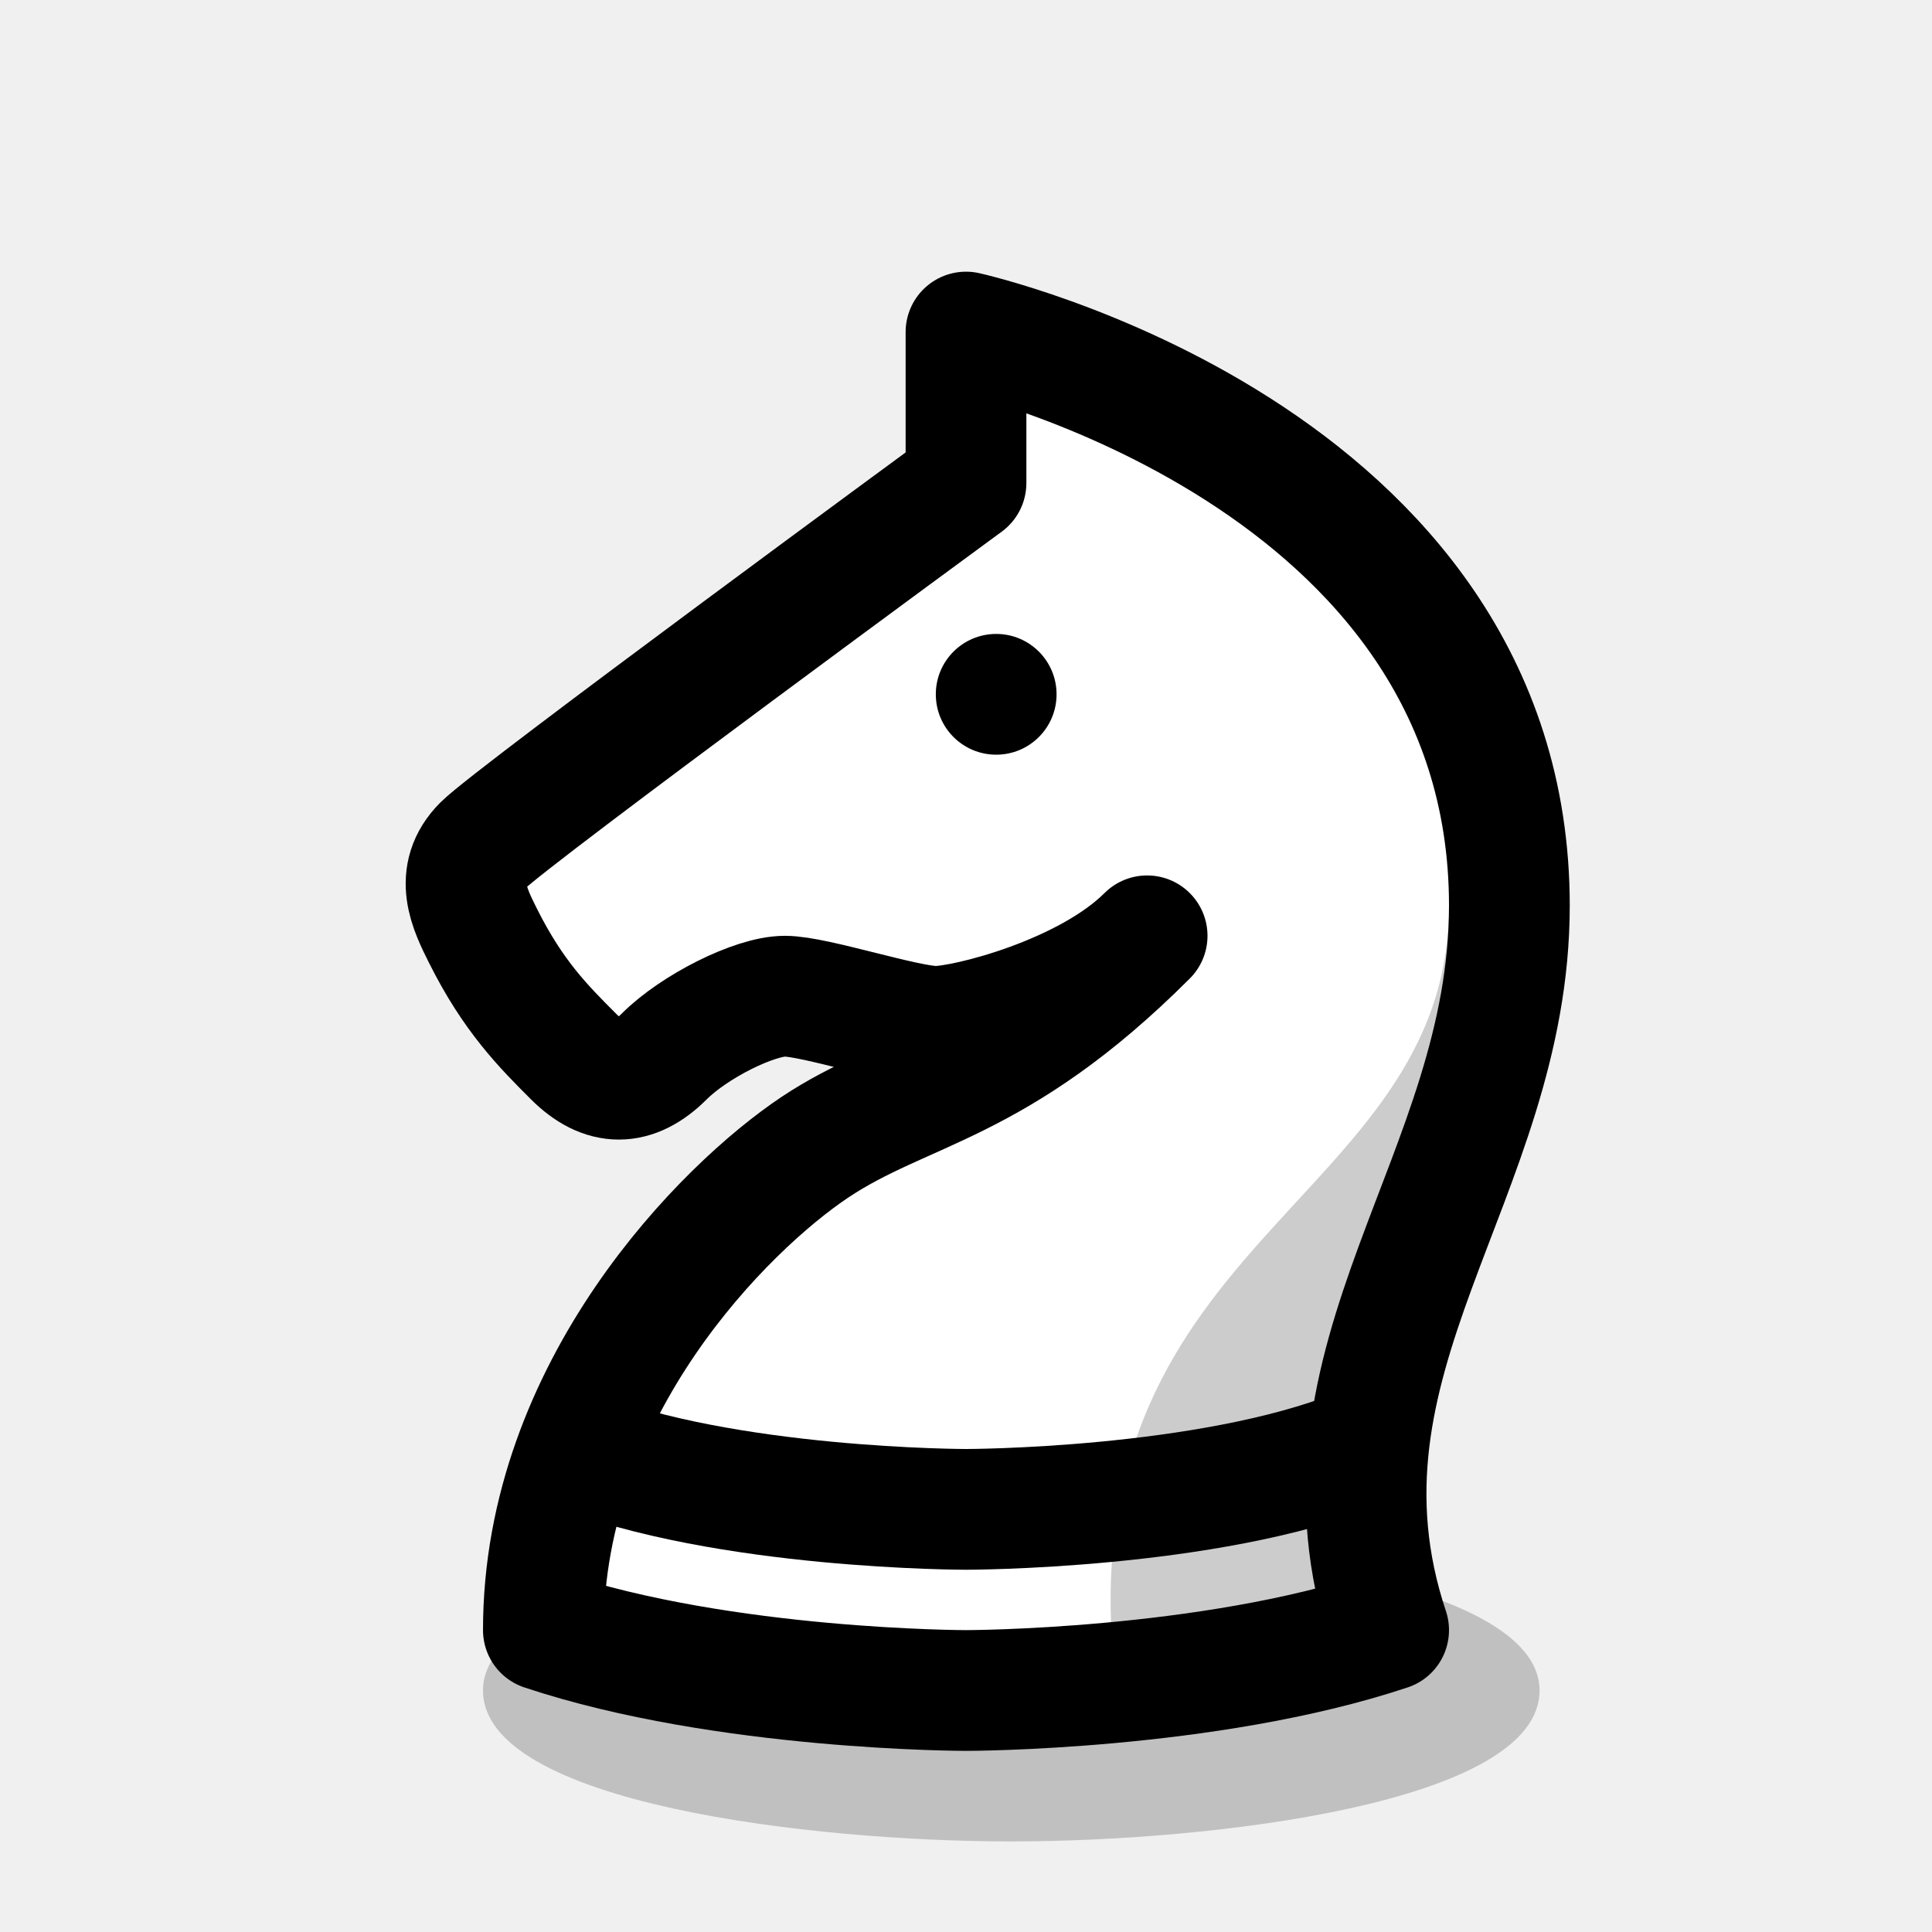
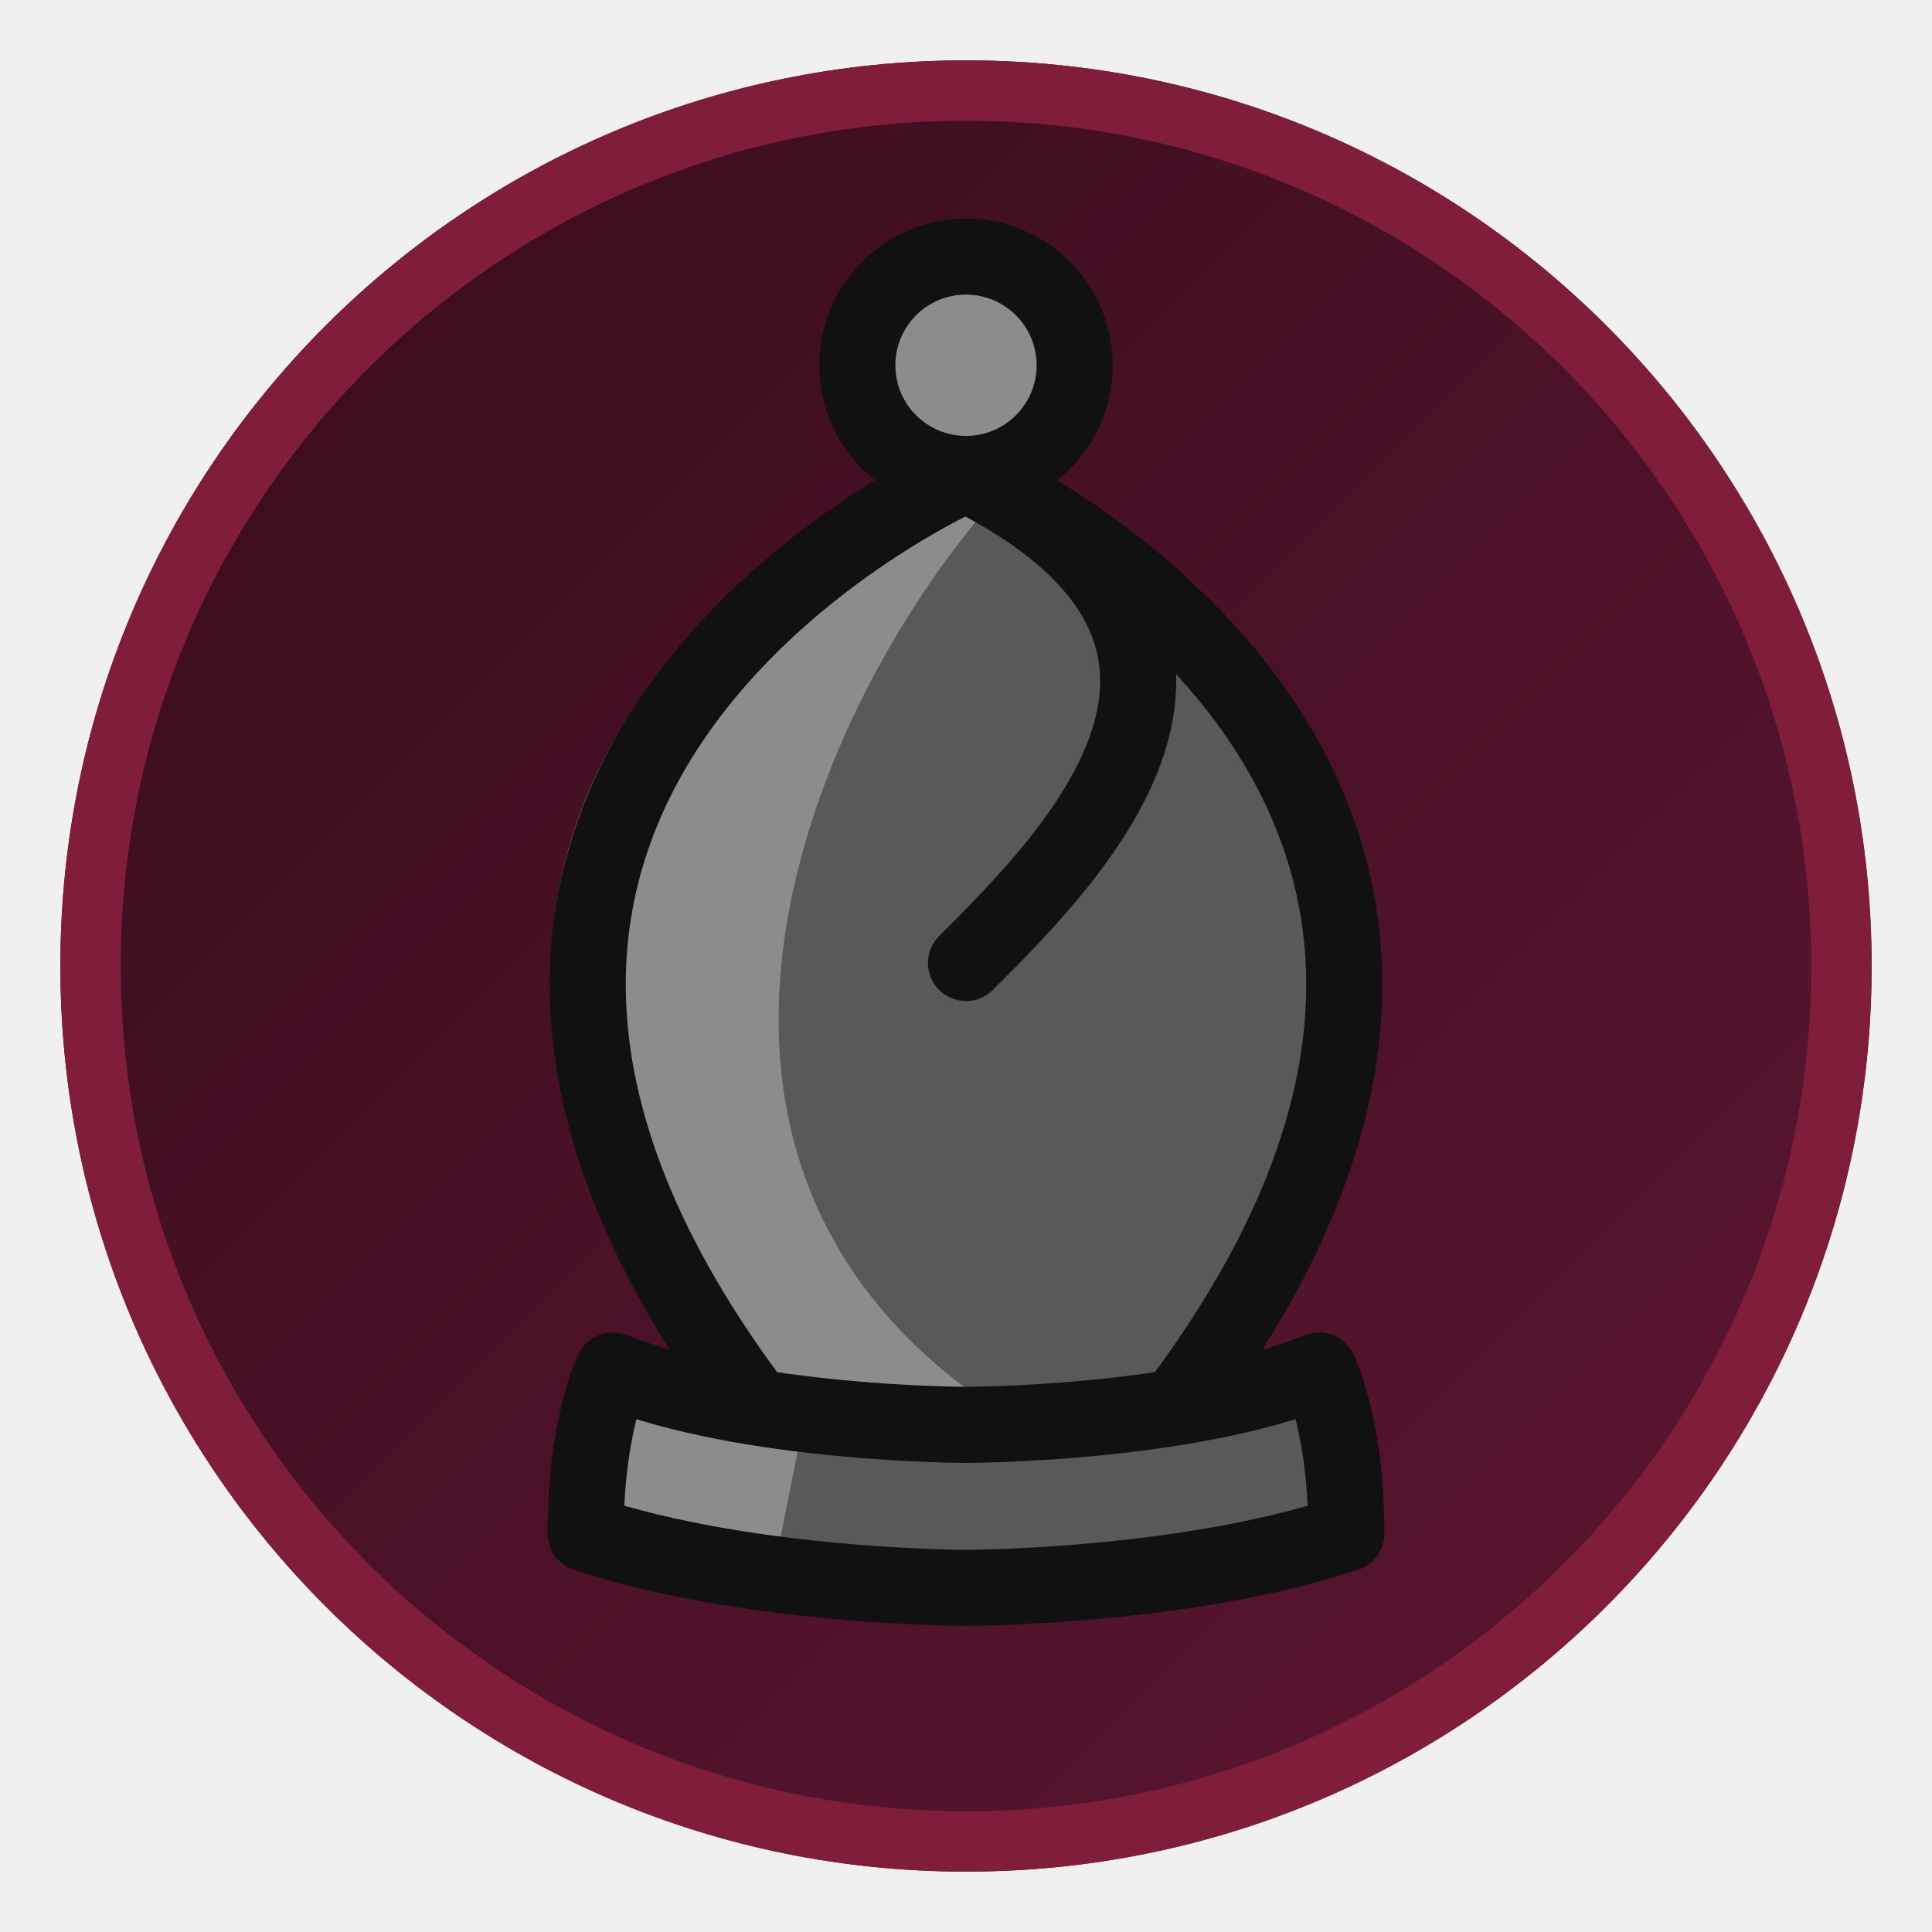
<svg xmlns="http://www.w3.org/2000/svg" width="64" height="64" viewBox="0 0 64 64" fill="none">
-   <path d="M16 56C16 59.75 26.938 61 33.5 61C40.062 61 51 59.75 51 56C51 52.25 39.513 51 33.5 51C27.487 51 16 52.25 16 56Z" fill="url(#paint0_linear_1_839)" />
-   <path d="M18 54C24 56 32 56 32 56C32 56 40 56 46 54C43 45 50 39 50 30C50 15 32 11 32 11V16C32 16 17 27 16 28C15 29 15.553 30.106 16 31C17 33 18 34 19 35C20 36 21 36 22 35C23 34 25 33 26 33C27 33 30 34 31 34C32 34 36 33 38 31C33 36 30 36 27 38C24 40 18 46 18 54Z" fill="white" />
-   <path d="M45 48L46 54L37 56C35 41 48 40 48 30C51 33 45 48 45 48Z" fill="#CCCCCC" />
-   <path d="M18 54C24 56 32 56 32 56C32 56 40 56 46 54C43 45 50 39 50 30C50 15 32 11 32 11V16C32 16 17 27 16 28C15 29 15.553 30.106 16 31C17 33 18 34 19 35C20 36 21 36 22 35C23 34 25 33 26 33C27 33 30 34 31 34C32 34 36 33 38 31C33 36 30 36 27 38C24 40 18 46 18 54Z" stroke="black" stroke-width="4" stroke-linecap="round" stroke-linejoin="round" />
-   <path d="M33 25C34.105 25 35 24.105 35 23C35 21.895 34.105 21 33 21C31.895 21 31 21.895 31 23C31 24.105 31.895 25 33 25Z" fill="black" />
-   <path d="M45 48C40 50 32 50 32 50C32 50 24 50 19 48" stroke="black" stroke-width="4" stroke-linejoin="round" />
+   <circle cx="32" cy="32" r="30" fill="url(#bg)" />
+   <circle cx="32" cy="32" r="29" stroke="#7F1D3A" stroke-width="2" />
+   <g transform="translate(3.2 2.2) scale(0.9)">
+     <path d="M24 49C7 28 32 13 32 13C32 13 57 28 40 49" fill="#595959" />
+     <path d="M33 16C26 24 19 41 34 50L24 49C8 32 22 17 32 15L33 16Z" fill="#8C8C8C" />
+     <path d="M24 49C7 26 32 15 32 15C32 15 57 26 40 49" stroke="#111111" stroke-width="2.8" stroke-miterlimit="2.4" stroke-linejoin="round" />
+     <path d="M19 48C19 48 18 50 18 54C24 56 32 56 32 56C32 56 40 56 46 54C46 50 45 48 45 48C40 50 32 50 32 50C32 50 24 50 19 48Z" fill="#595959" />
+     <path d="M19 48L18 54L25 55L26 50L19 48Z" fill="#8C8C8C" />
+     <path d="M19 48C19 48 18 50 18 54C24 56 32 56 32 56C32 56 40 56 46 54C46 50 45 48 45 48C40 50 32 50 32 50C32 50 24 50 19 48Z" stroke="#111111" stroke-width="2.8" stroke-linecap="round" stroke-linejoin="round" />
+     <circle cx="32" cy="11" r="4" fill="#8C8C8C" stroke="#111111" stroke-width="2.8" />
+     <path d="M32 15C44 21 36 29 32 33" stroke="#111111" stroke-width="2.8" stroke-miterlimit="2.4" stroke-linecap="round" stroke-linejoin="round" />
+   </g>
  <defs>
-     <linearGradient id="paint0_linear_1_839" x1="16" y1="103.5" x2="424.489" y2="103.5" gradientUnits="userSpaceOnUse">
-       <stop stop-opacity="0.2" />
+     <linearGradient id="bg" x1="8" y1="8" x2="56" y2="56" gradientUnits="userSpaceOnUse">
+       <stop stop-color="#3B0D1E" />
+       <stop offset="1" stop-color="#5A1531" />
    </linearGradient>
  </defs>
</svg>
